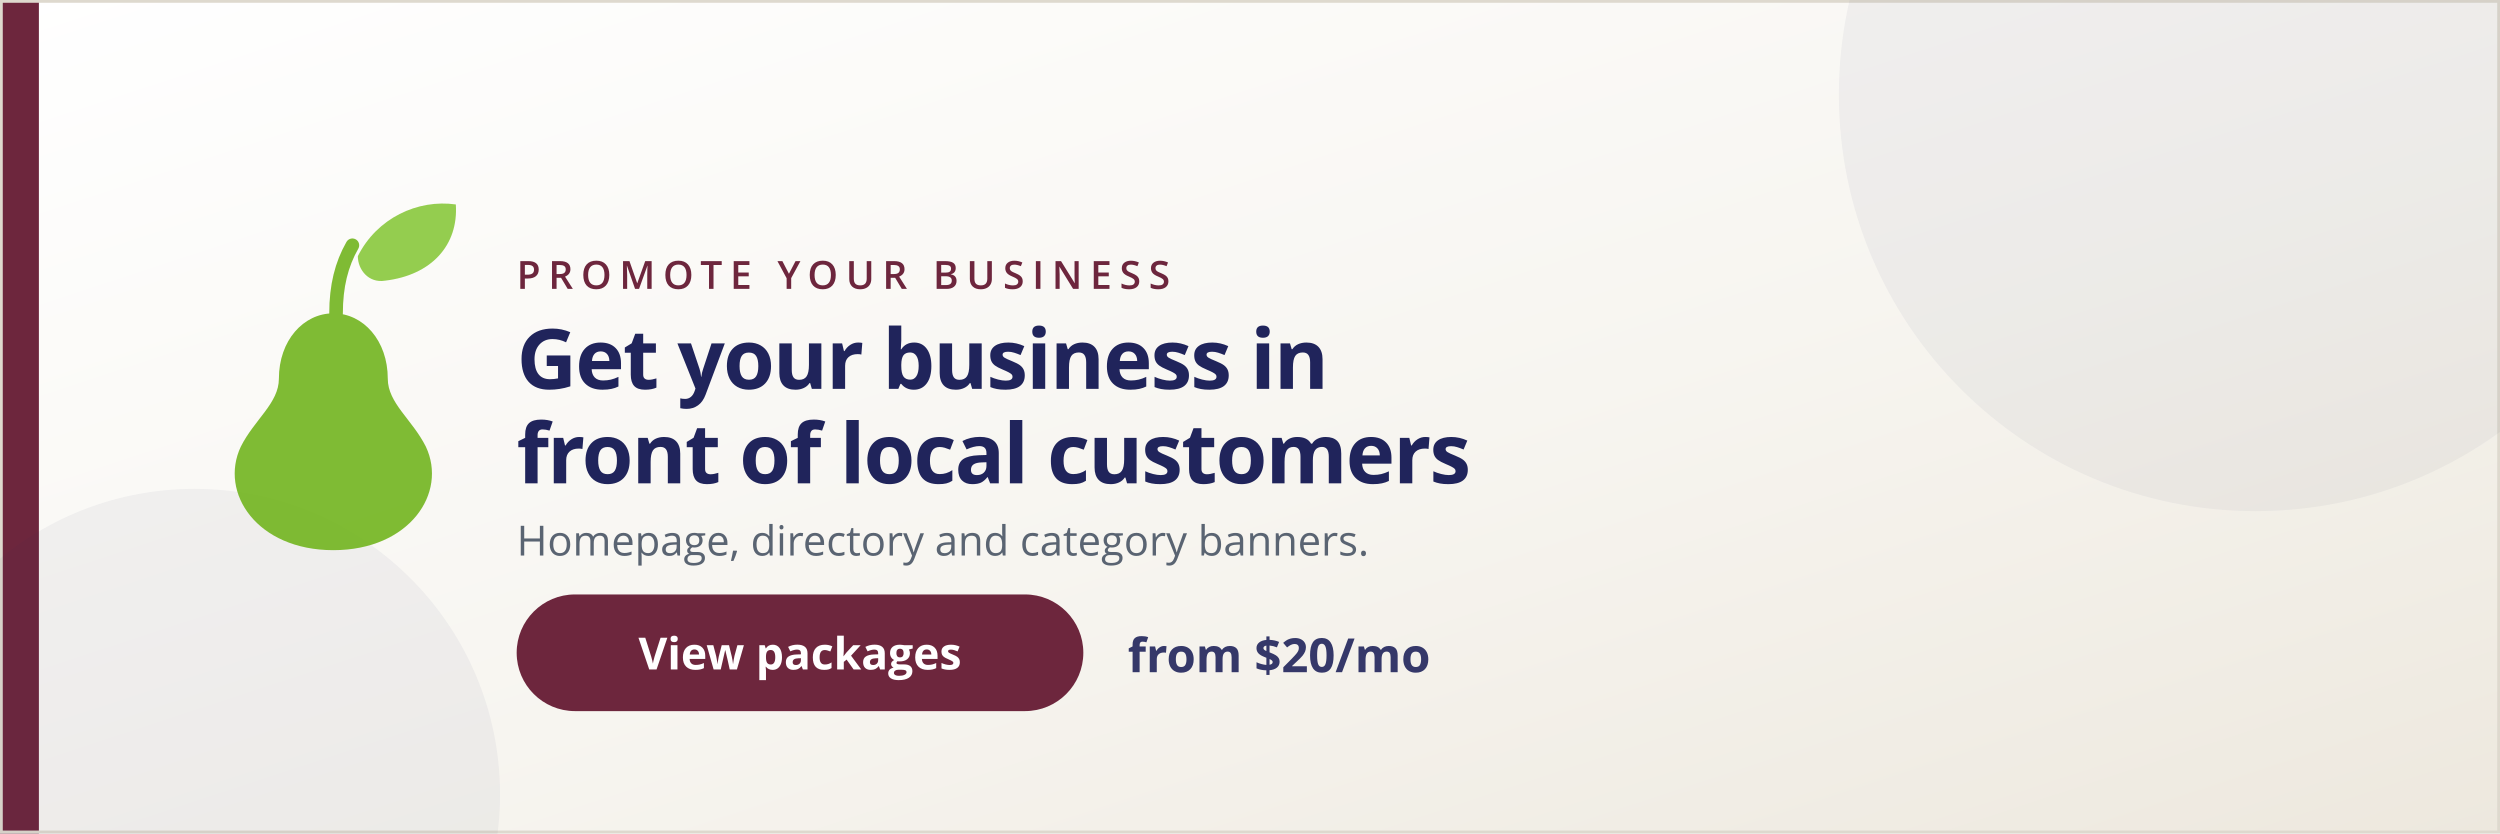
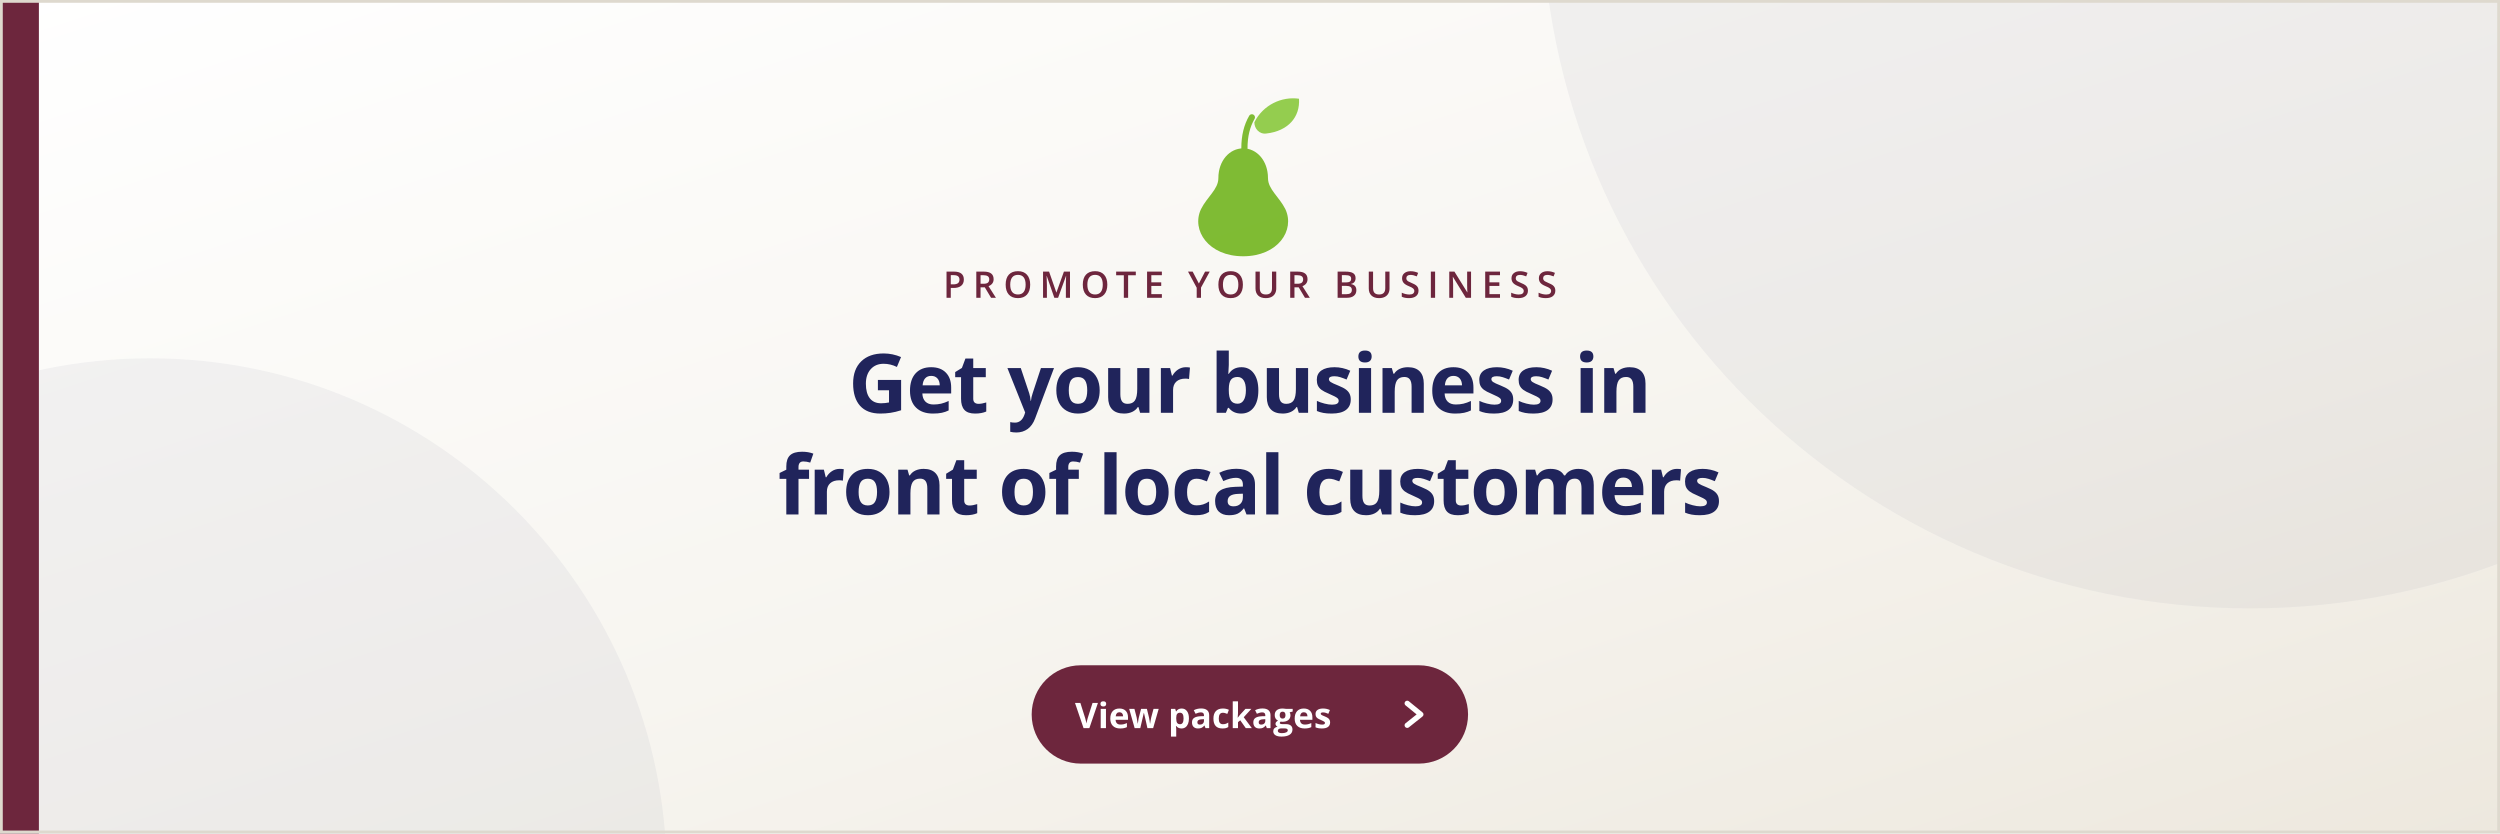
- <svg xmlns="http://www.w3.org/2000/svg" viewBox="0 0 900 300" width="900" height="300" role="img" aria-label="Advertise your business on Pearland411">
+ <svg xmlns="http://www.w3.org/2000/svg" viewBox="0 0 900 300" width="900" height="300" role="img" aria-label="Get your business in front of local customers on Pearland411">
  <defs>
-     <linearGradient id="gcreamwide" x1="0" y1="0" x2="1" y2="1">
+     <linearGradient id="gcream900x300" x1="0" y1="0" x2="1" y2="1">
      <stop offset="0" stop-color="#FFFFFF" />
      <stop offset="0.55" stop-color="#F7F5F0" />
      <stop offset="1" stop-color="#EDE8DE" />
    </linearGradient>
  </defs>
-   <rect width="900" height="300" fill="url(#gcreamwide)" />
+   <rect width="900" height="300" fill="url(#gcream900x300)" />
+   <g opacity="0.05" fill="#20245B">
+     <circle cx="810" cy="-36" r="255" />
+     <circle cx="54" cy="315" r="186" />
+   </g>
  <rect x="0" y="0" width="14" height="300" fill="#6D263D" />
  <rect x="0.5" y="0.5" width="899" height="299" fill="none" stroke="#DED9CE" stroke-width="1" />
-   <g opacity="0.05" fill="#20245B">
-     <circle cx="812" cy="34" r="150" />
-     <circle cx="70" cy="286" r="110" />
-   </g>
-   <g transform="translate(120 152) scale(0.98)">
-     <g transform="scale(1.0)" opacity="0.95">
-       <path d="M0-40c-11 0-20 10-20 24 0 9-9 15-14 25-8 17 6 38 34 38s42-21 34-38c-5-10-14-16-14-25 0-14-9-24-20-24z" fill="#79B82A" />
-       <path d="M1-40c0-10 2-18 6-25" stroke="#79B82A" stroke-width="5" stroke-linecap="round" fill="none" />
-       <path d="M9-61c7-14 22-21 36-19 1 15-9 26-26 28-6 1-10-4-10-9z" fill="#8FCB46" />
+   <g transform="translate(450.0 63.9)">
+     <g transform="scale(0.4466) translate(-5.5 16.5)">
+       <g transform="scale(1.0)" opacity="0.95">
+         <path d="M0-40c-11 0-20 10-20 24 0 9-9 15-14 25-8 17 6 38 34 38s42-21 34-38c-5-10-14-16-14-25 0-14-9-24-20-24z" fill="#79B82A" />
+         <path d="M1-40c0-10 2-18 6-25" stroke="#79B82A" stroke-width="5" stroke-linecap="round" fill="none" />
+         <path d="M9-61c7-14 22-21 36-19 1 15-9 26-26 28-6 1-10-4-10-9z" fill="#8FCB46" />
+       </g>
    </g>
  </g>
-   <text x="186" y="104" font-family="'Open Sans',system-ui,-apple-system,'Segoe UI',Roboto,Arial,sans-serif" font-size="14" font-weight="600" letter-spacing="2.8" fill="#6D263D">PROMOTE YOUR BUSINESS</text>
-   <text x="186" y="140" font-family="'Poppins','Open Sans',system-ui,-apple-system,'Segoe UI',Roboto,Arial,sans-serif" font-size="30" font-weight="700" letter-spacing="-0.6" fill="#20245B">Get your business in</text>
-   <text x="186" y="174" font-family="'Poppins','Open Sans',system-ui,-apple-system,'Segoe UI',Roboto,Arial,sans-serif" font-size="30" font-weight="700" letter-spacing="-0.6" fill="#20245B">front of local customers</text>
-   <text x="186" y="200" font-family="'Open Sans',system-ui,-apple-system,'Segoe UI',Roboto,Arial,sans-serif" font-size="15" fill="#5A6472">Homepage, directory and category banners.</text>
-   <g transform="translate(186 214)">
-     <rect width="204" height="42" rx="21" fill="#6D263D" />
-     <text x="102" y="27" text-anchor="middle" font-family="'Poppins','Open Sans',system-ui,-apple-system,'Segoe UI',Roboto,Arial,sans-serif" font-size="16" font-weight="700" fill="#FFFFFF">View packages</text>
+   <text x="450.0" y="107.2" text-anchor="middle" font-family="'Open Sans',system-ui,-apple-system,'Segoe UI',Roboto,Arial,sans-serif" font-size="13.2" font-weight="600" fill="#6D263D" letter-spacing="2.60">PROMOTE YOUR BUSINESS</text>
+   <text x="450.0" y="148.6" text-anchor="middle" font-family="'Poppins','Open Sans',system-ui,-apple-system,'Segoe UI',Roboto,Arial,sans-serif" font-size="29.5" font-weight="700" fill="#20245B" letter-spacing="-0.50">Get your business in</text>
+   <text x="450.0" y="185.2" text-anchor="middle" font-family="'Poppins','Open Sans',system-ui,-apple-system,'Segoe UI',Roboto,Arial,sans-serif" font-size="29.5" font-weight="700" fill="#20245B" letter-spacing="-0.50">front of local customers</text>
+   <g>
+     <rect x="371.4" y="239.5" width="157.1" height="35.4" rx="17.7" fill="#6D263D" />
+     <text x="387.0" y="257.2" dominant-baseline="central" font-family="'Poppins','Open Sans',system-ui,-apple-system,'Segoe UI',Roboto,Arial,sans-serif" font-size="12.7" font-weight="700" fill="#FFFFFF">View packages</text>
+     <path d="M506.6 253.2L511.5 257.2L506.6 261.1" fill="none" stroke="#FFFFFF" stroke-width="1.9" stroke-linecap="round" stroke-linejoin="round" />
  </g>
-   <text x="406" y="242" font-family="'Poppins','Open Sans',system-ui,-apple-system,'Segoe UI',Roboto,Arial,sans-serif" font-size="17" font-weight="700" fill="#20245B" opacity="0.9">from $20/mo</text>
</svg>
